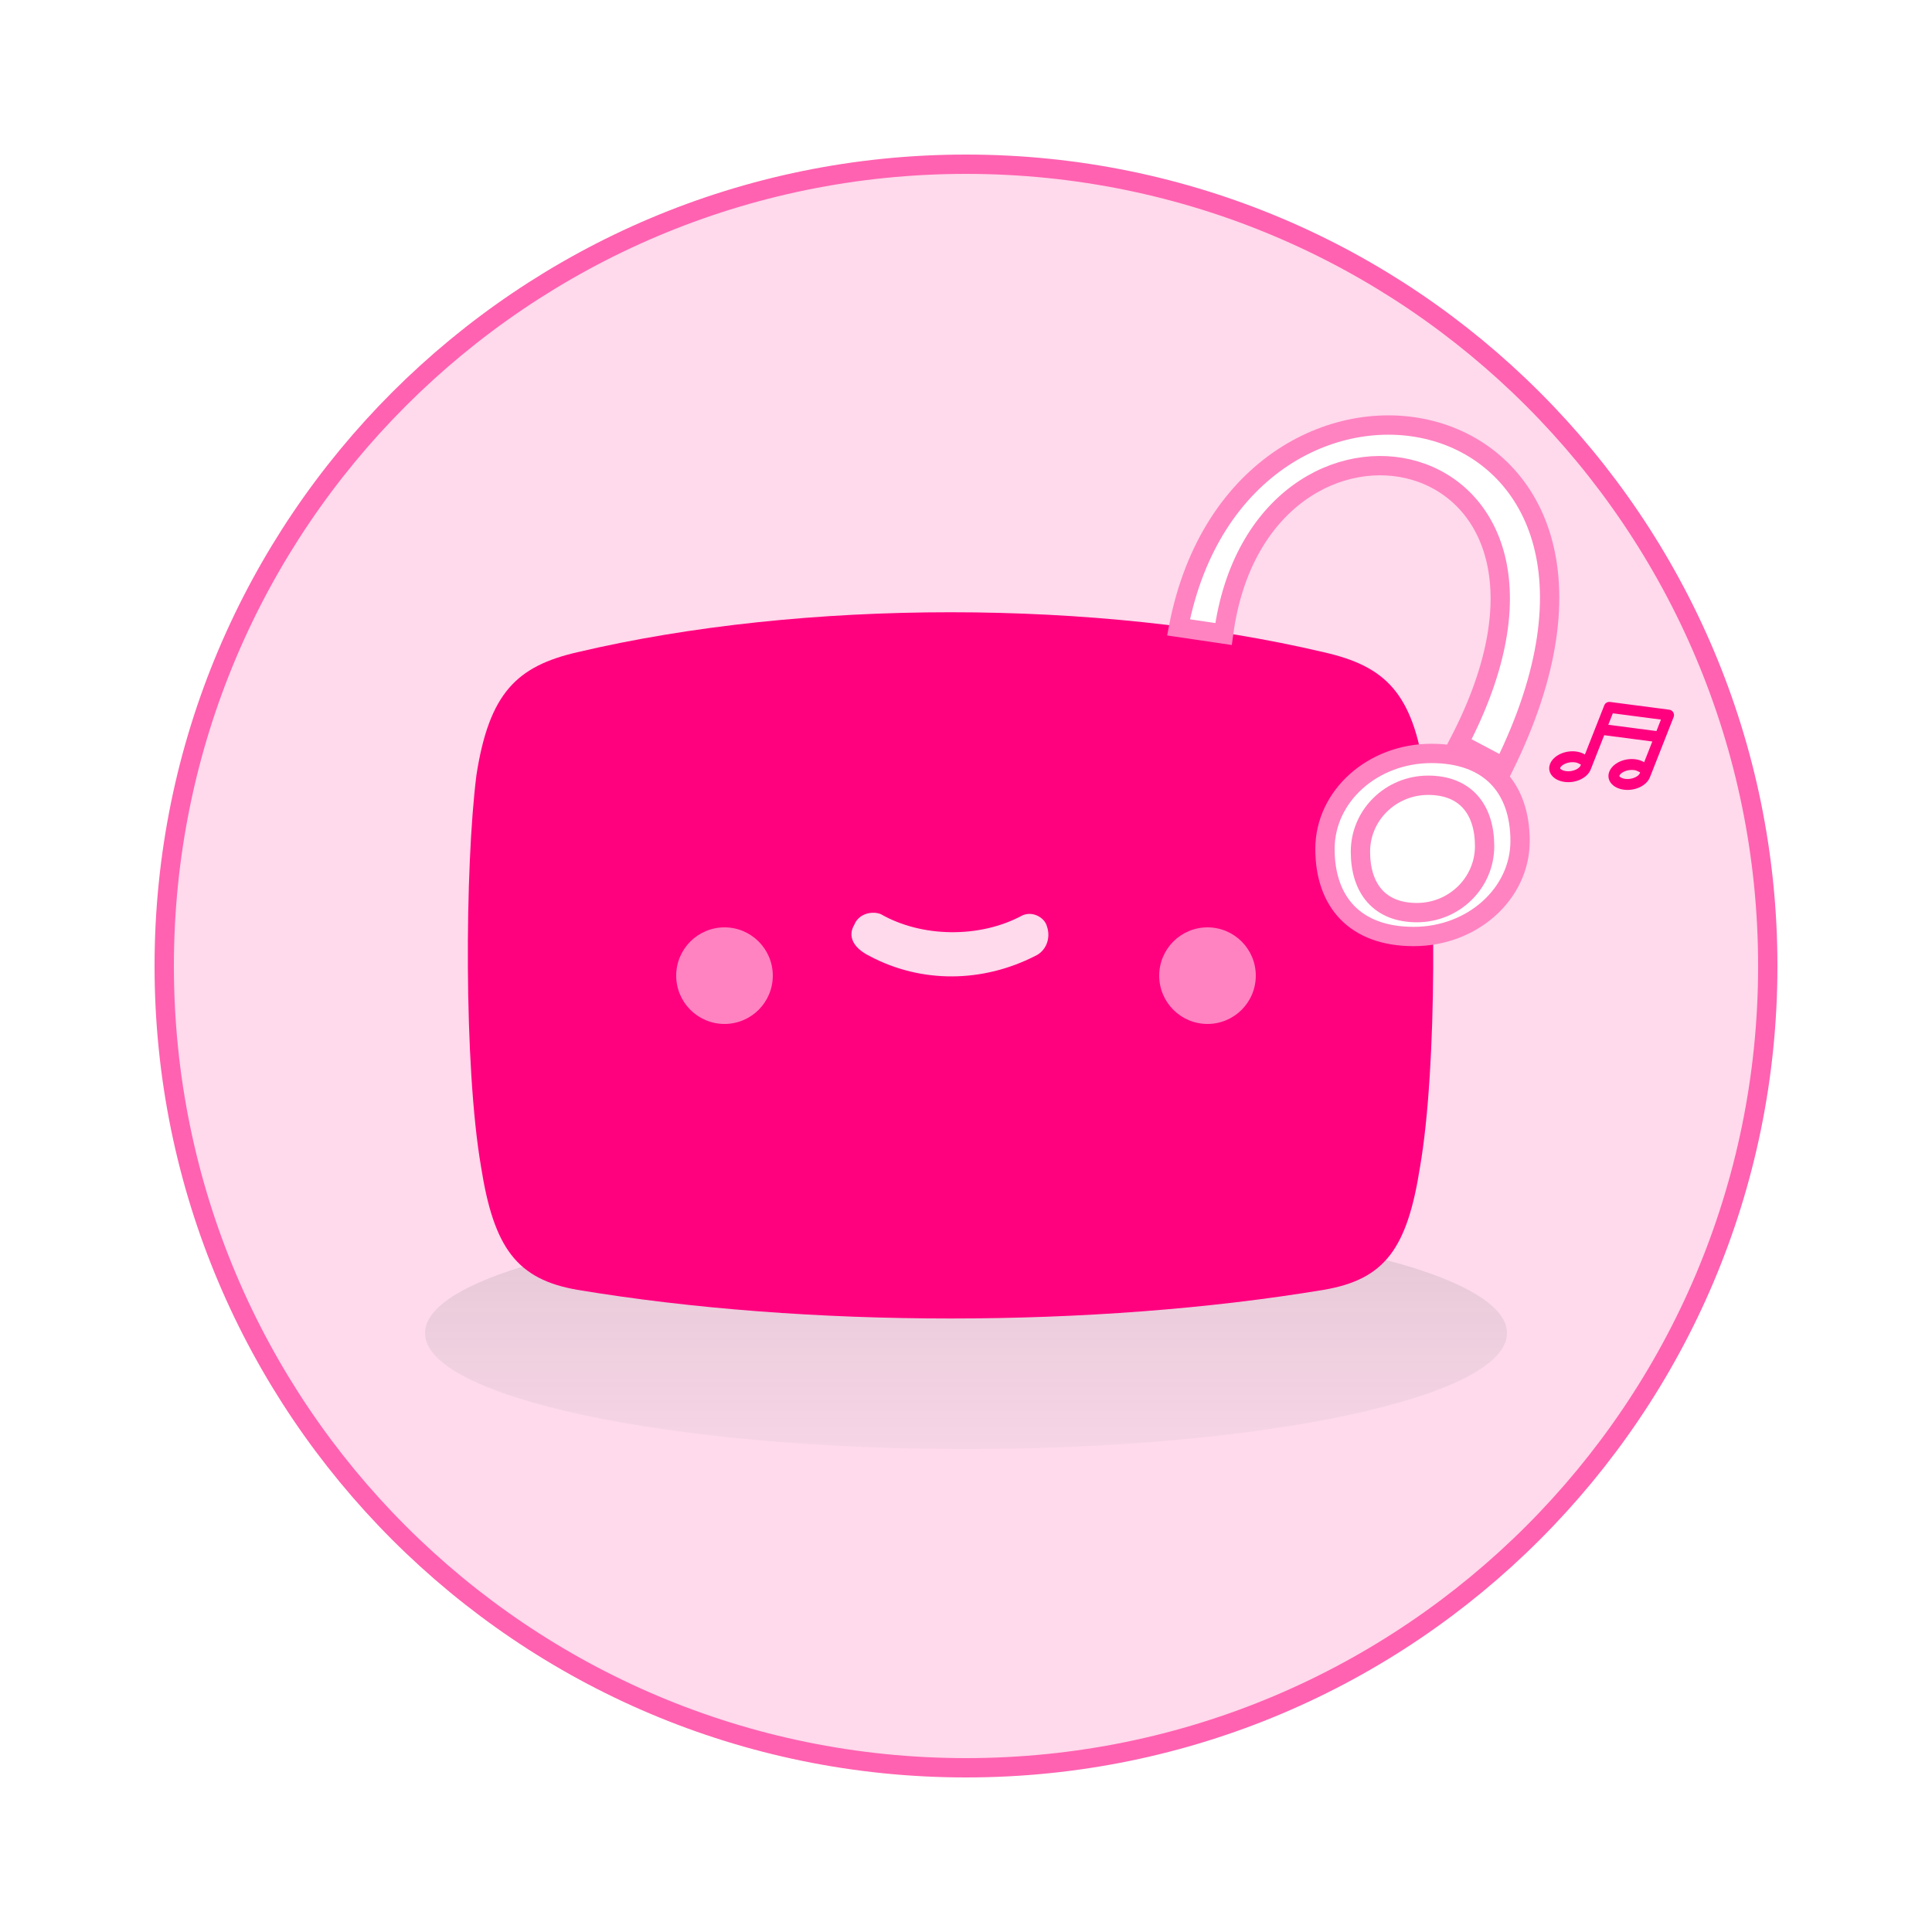
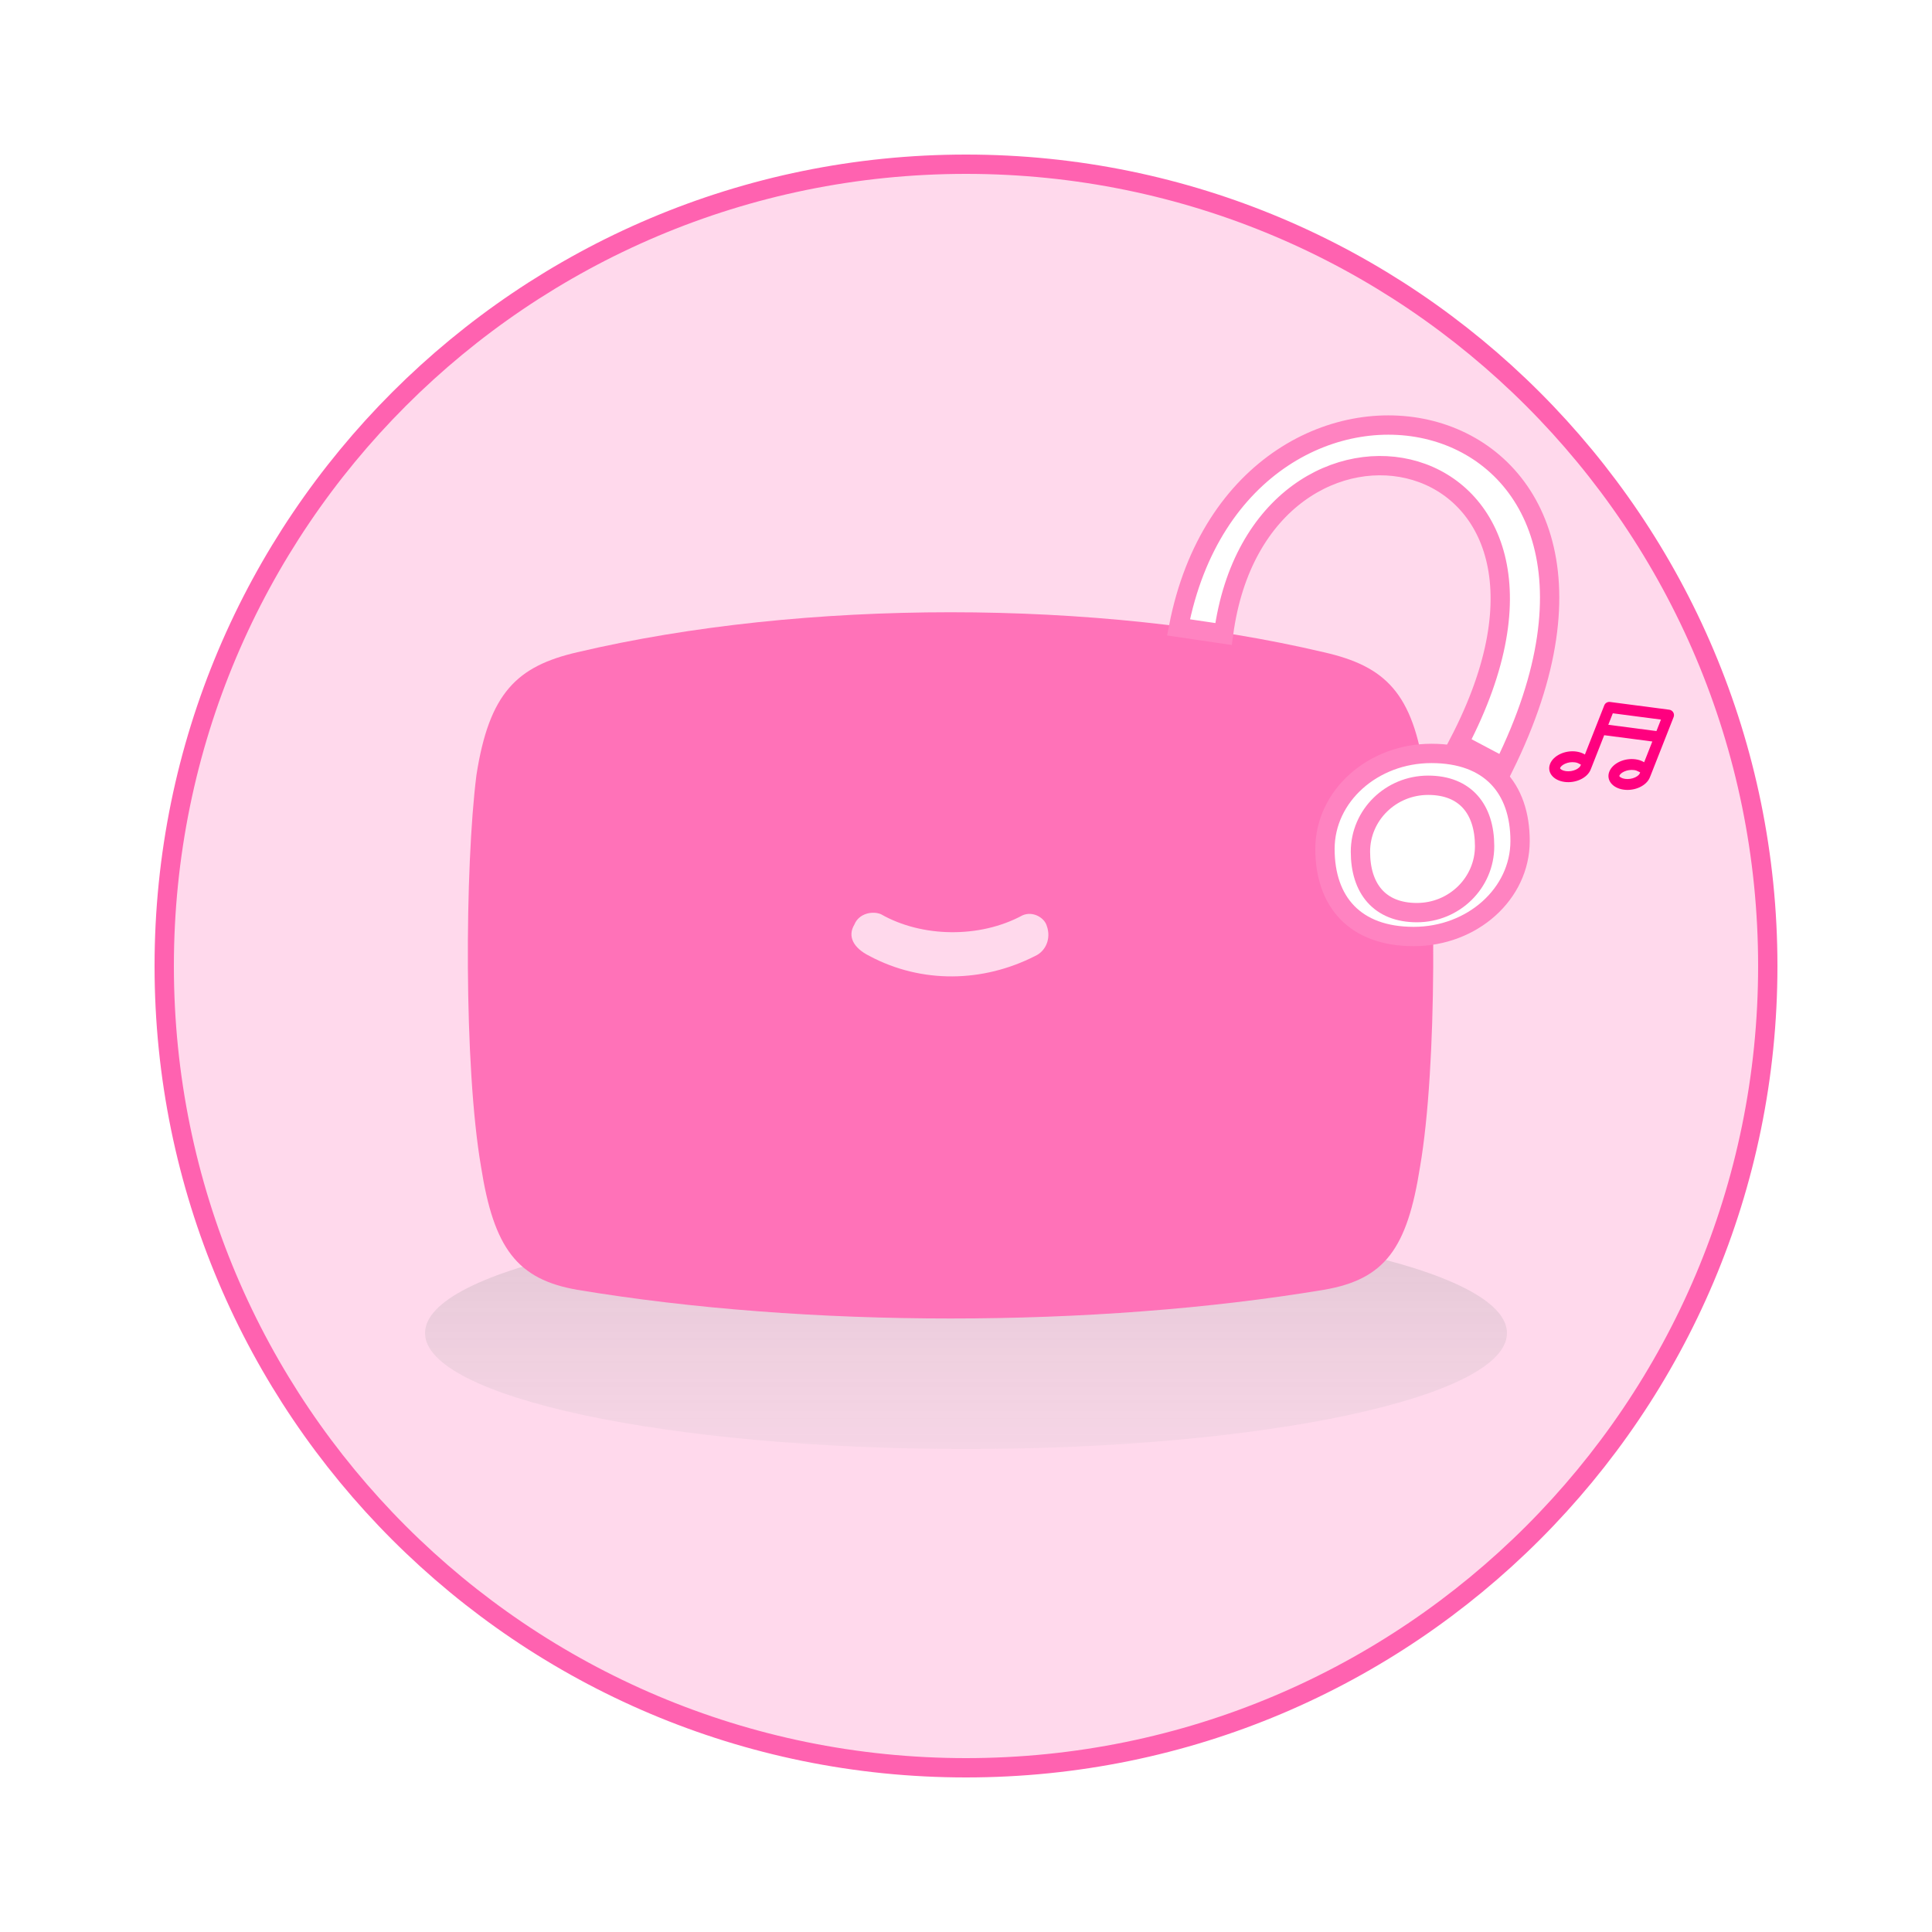
<svg xmlns="http://www.w3.org/2000/svg" width="100" height="100" viewBox="0 0 100 100" fill="none">
  <rect width="100" height="100" fill="white" />
  <circle cx="50" cy="50" r="41.5" fill="#FFD9EC" stroke="#FF62B0" />
  <ellipse cx="50" cy="69" rx="28" ry="6" fill="url(#paint0_linear_78_650)" fill-opacity="0.6" />
  <g clip-path="url(#clip0_78_650)">
-     <path d="M29.88 66.76C26.76 66.22 25.56 64.6 24.9 60.4C24 55.18 24.06 44.86 24.66 40.12C25.32 35.86 26.76 34.48 29.88 33.76C41.58 31 56.82 31 68.52 33.76C71.7 34.48 73.14 35.86 73.74 40.12C74.34 44.86 74.4 55.18 73.5 60.4C72.84 64.6 71.7 66.22 68.52 66.76C56.64 68.74 41.76 68.74 29.88 66.76ZM44.22 47.86C43.86 48.46 44.16 49.06 45 49.48C47.7 50.92 50.88 50.86 53.58 49.48C54.12 49.24 54.42 48.58 54.18 47.92C54.06 47.5 53.46 47.14 52.92 47.38C50.7 48.58 47.7 48.52 45.6 47.32C45.18 47.14 44.46 47.26 44.22 47.86Z" fill="#FF007F" />
-     <circle cx="62.5" cy="50.5" r="2.5" fill="#FF83C1" />
-     <circle cx="37.5" cy="50.5" r="2.5" fill="#FF83C1" />
+     <path d="M29.88 66.76C26.76 66.22 25.56 64.6 24.9 60.4C24 55.18 24.06 44.86 24.66 40.12C25.32 35.86 26.76 34.48 29.88 33.76C41.58 31 56.82 31 68.52 33.76C71.7 34.48 73.14 35.86 73.74 40.12C74.34 44.86 74.4 55.18 73.5 60.4C72.84 64.6 71.7 66.22 68.52 66.76C56.64 68.74 41.76 68.74 29.88 66.76ZM44.22 47.86C43.86 48.46 44.16 49.06 45 49.48C47.7 50.92 50.88 50.86 53.58 49.48C54.12 49.24 54.42 48.58 54.18 47.92C54.06 47.5 53.46 47.14 52.92 47.38C50.7 48.58 47.7 48.52 45.6 47.32C45.18 47.14 44.46 47.26 44.22 47.86Z" fill="#FF72B8" />
  </g>
  <path d="M78.679 43.529C78.679 46.26 76.213 48.473 73.171 48.473C70.128 48.473 68.58 46.672 68.58 43.941C68.58 41.211 71.046 38.997 74.089 38.997C77.131 38.997 78.679 40.799 78.679 43.529Z" fill="white" />
  <path d="M76.843 43.798C76.843 45.697 75.274 47.237 73.338 47.237C71.402 47.237 70.416 45.984 70.416 44.084C70.416 42.185 71.986 40.645 73.922 40.645C75.858 40.645 76.843 41.898 76.843 43.798Z" fill="white" />
  <path d="M77.83 39.709C87.615 19.933 64.262 15.581 61 32.473L63.33 32.817C65.194 18.809 83.888 22.405 75.5 38.473L77.83 39.709Z" fill="white" />
  <path d="M78.679 43.529C78.679 46.26 76.213 48.473 73.171 48.473C70.128 48.473 68.58 46.672 68.58 43.941C68.58 41.211 71.046 38.997 74.089 38.997C77.131 38.997 78.679 40.799 78.679 43.529Z" stroke="#FF83C1" />
  <path d="M76.843 43.798C76.843 45.697 75.274 47.237 73.338 47.237C71.402 47.237 70.416 45.984 70.416 44.084C70.416 42.185 71.986 40.645 73.922 40.645C75.858 40.645 76.843 41.898 76.843 43.798Z" stroke="#FF83C1" />
  <path d="M77.83 39.709C87.615 19.933 64.262 15.581 61 32.473L63.33 32.817C65.194 18.809 83.888 22.405 75.5 38.473L77.83 39.709Z" stroke="#FF83C1" />
  <path fill-rule="evenodd" clip-rule="evenodd" d="M85.524 38.38L85.101 39.454C84.996 39.391 84.881 39.346 84.76 39.32C84.727 39.313 84.693 39.307 84.657 39.302C84.077 39.22 83.469 39.506 83.298 39.939C83.127 40.373 83.459 40.791 84.039 40.872C84.619 40.954 85.228 40.668 85.398 40.234C85.404 40.221 85.408 40.208 85.412 40.194L85.424 40.17L86.626 37.117C86.642 37.077 86.648 37.034 86.645 36.992C86.641 36.949 86.629 36.908 86.607 36.871C86.585 36.834 86.555 36.803 86.52 36.779C86.484 36.755 86.443 36.74 86.401 36.735L83.552 36.362L83.335 36.333C83.273 36.325 83.209 36.338 83.155 36.37C83.101 36.402 83.059 36.451 83.037 36.509L82.035 39.053C81.929 38.99 81.814 38.945 81.694 38.919C81.661 38.912 81.626 38.905 81.591 38.9C81.011 38.819 80.402 39.105 80.232 39.538C80.061 39.972 80.392 40.389 80.973 40.471C81.553 40.553 82.161 40.267 82.332 39.833C82.337 39.82 82.342 39.807 82.347 39.794L82.358 39.769L83.033 38.054L85.524 38.38ZM85.737 37.84L85.971 37.246L83.479 36.92L83.245 37.514L85.597 37.822L85.737 37.84ZM81.828 39.576C81.821 39.593 81.814 39.61 81.809 39.627C81.79 39.673 81.724 39.762 81.567 39.836C81.406 39.91 81.227 39.937 81.051 39.914C80.871 39.889 80.787 39.819 80.761 39.786C80.756 39.781 80.752 39.774 80.749 39.767L80.749 39.767L80.749 39.764C80.75 39.757 80.752 39.751 80.755 39.744C80.773 39.698 80.84 39.609 80.997 39.536C81.158 39.461 81.337 39.434 81.513 39.458C81.593 39.467 81.67 39.492 81.74 39.532C81.768 39.55 81.797 39.564 81.828 39.576ZM84.894 39.978C84.887 39.994 84.881 40.011 84.875 40.028C84.857 40.075 84.79 40.164 84.633 40.237C84.472 40.311 84.293 40.338 84.117 40.315C83.938 40.29 83.853 40.22 83.827 40.188C83.822 40.182 83.819 40.176 83.816 40.169L83.816 40.168L83.816 40.165C83.817 40.158 83.818 40.152 83.821 40.146C83.839 40.099 83.906 40.01 84.063 39.937C84.224 39.863 84.403 39.836 84.579 39.859C84.659 39.868 84.736 39.894 84.806 39.934C84.834 39.951 84.864 39.966 84.894 39.978Z" fill="#FF007F" />
  <defs>
    <linearGradient id="paint0_linear_78_650" x1="59.5" y1="82.5" x2="59.5" y2="57.5" gradientUnits="userSpaceOnUse">
      <stop stop-color="#D9D9D9" stop-opacity="0.1" />
      <stop offset="1" stop-color="#737373" stop-opacity="0.5" />
    </linearGradient>
    <clipPath id="clip0_78_650">
      <rect width="51" height="38" fill="white" transform="translate(24 31)" />
    </clipPath>
  </defs>
</svg>
